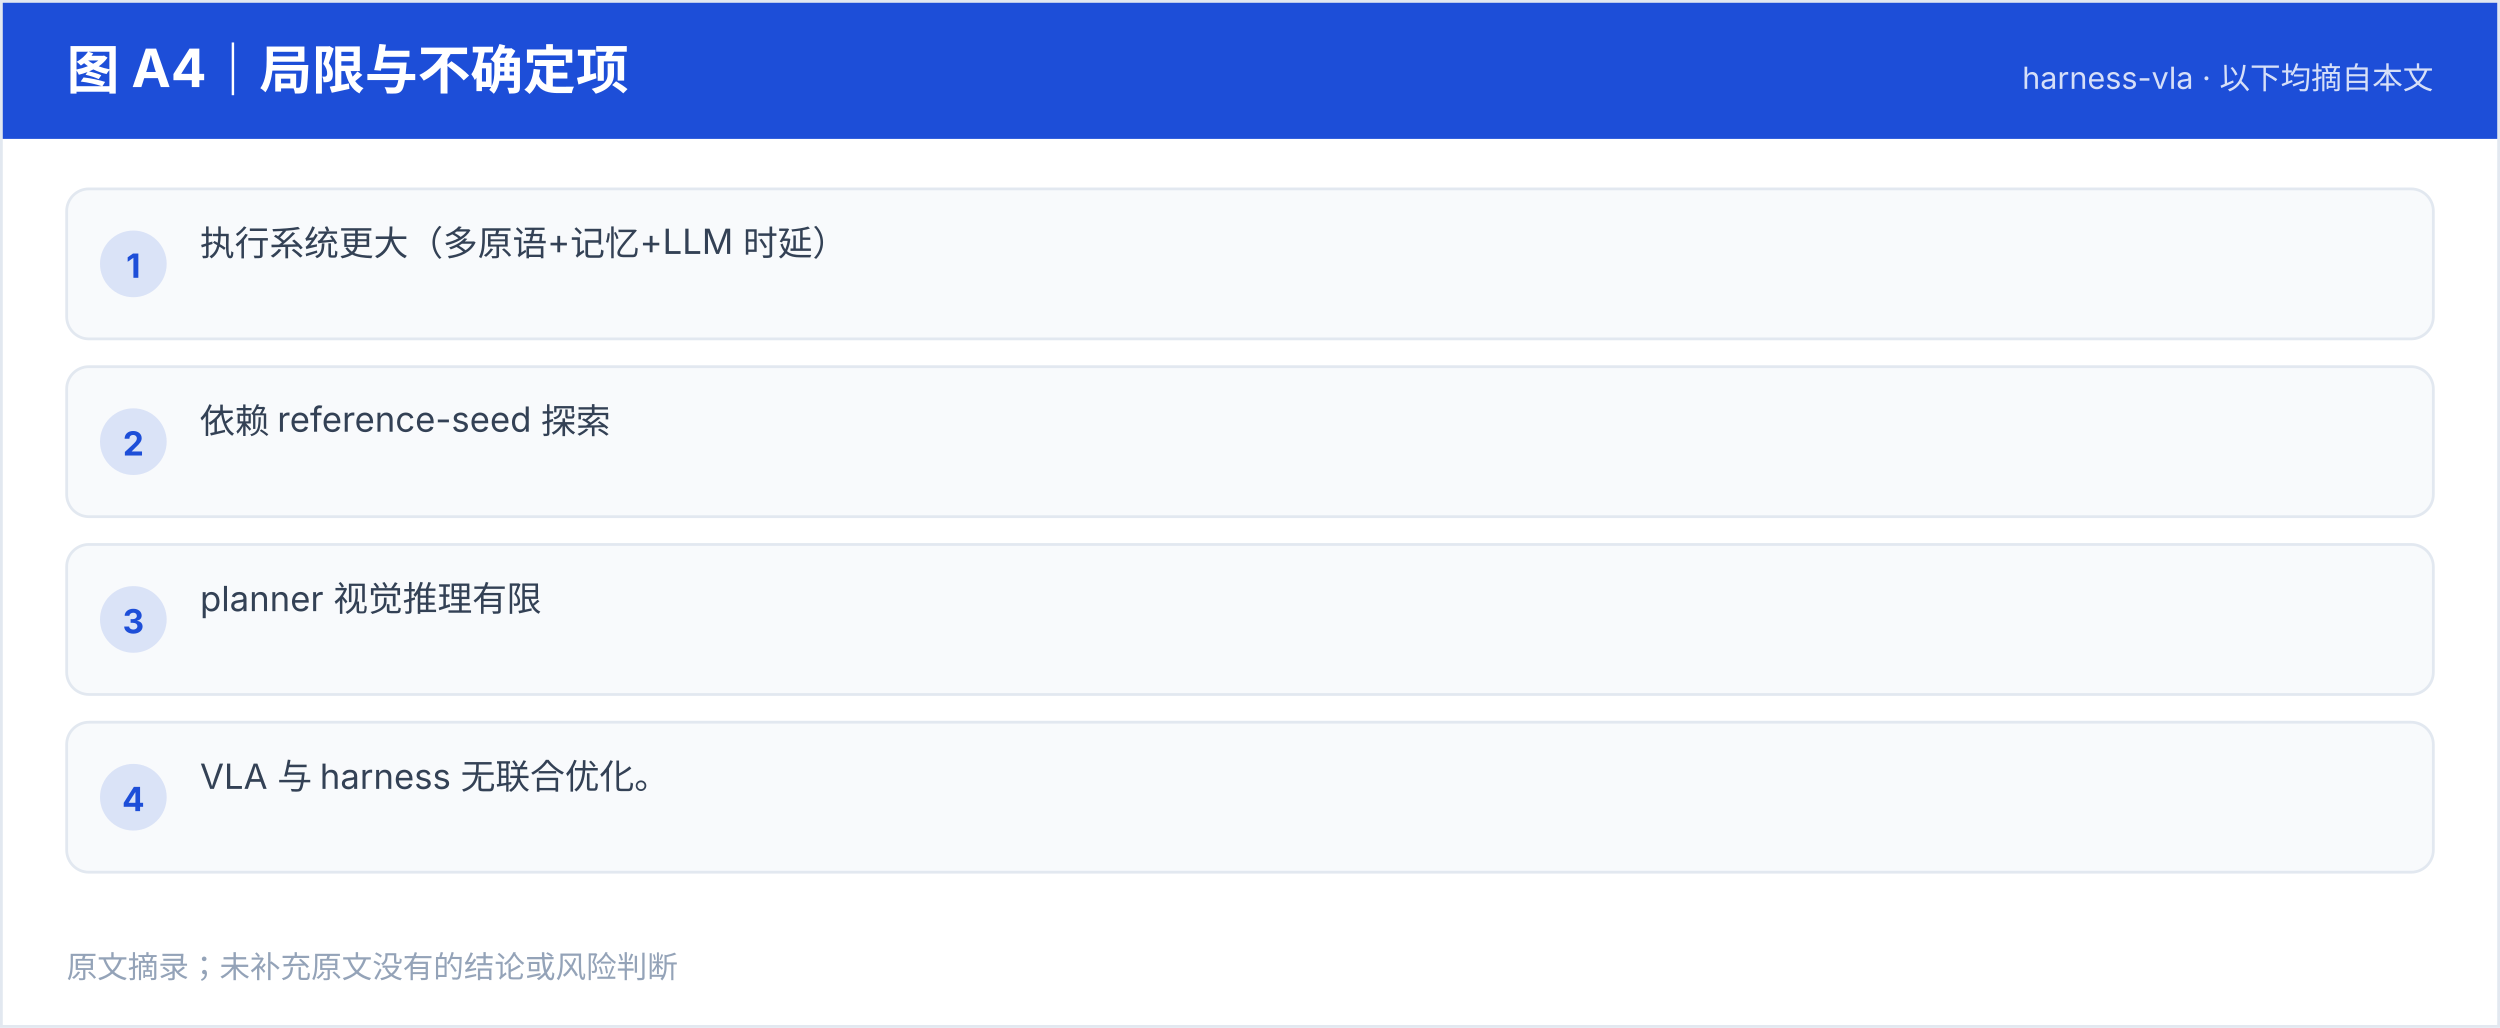
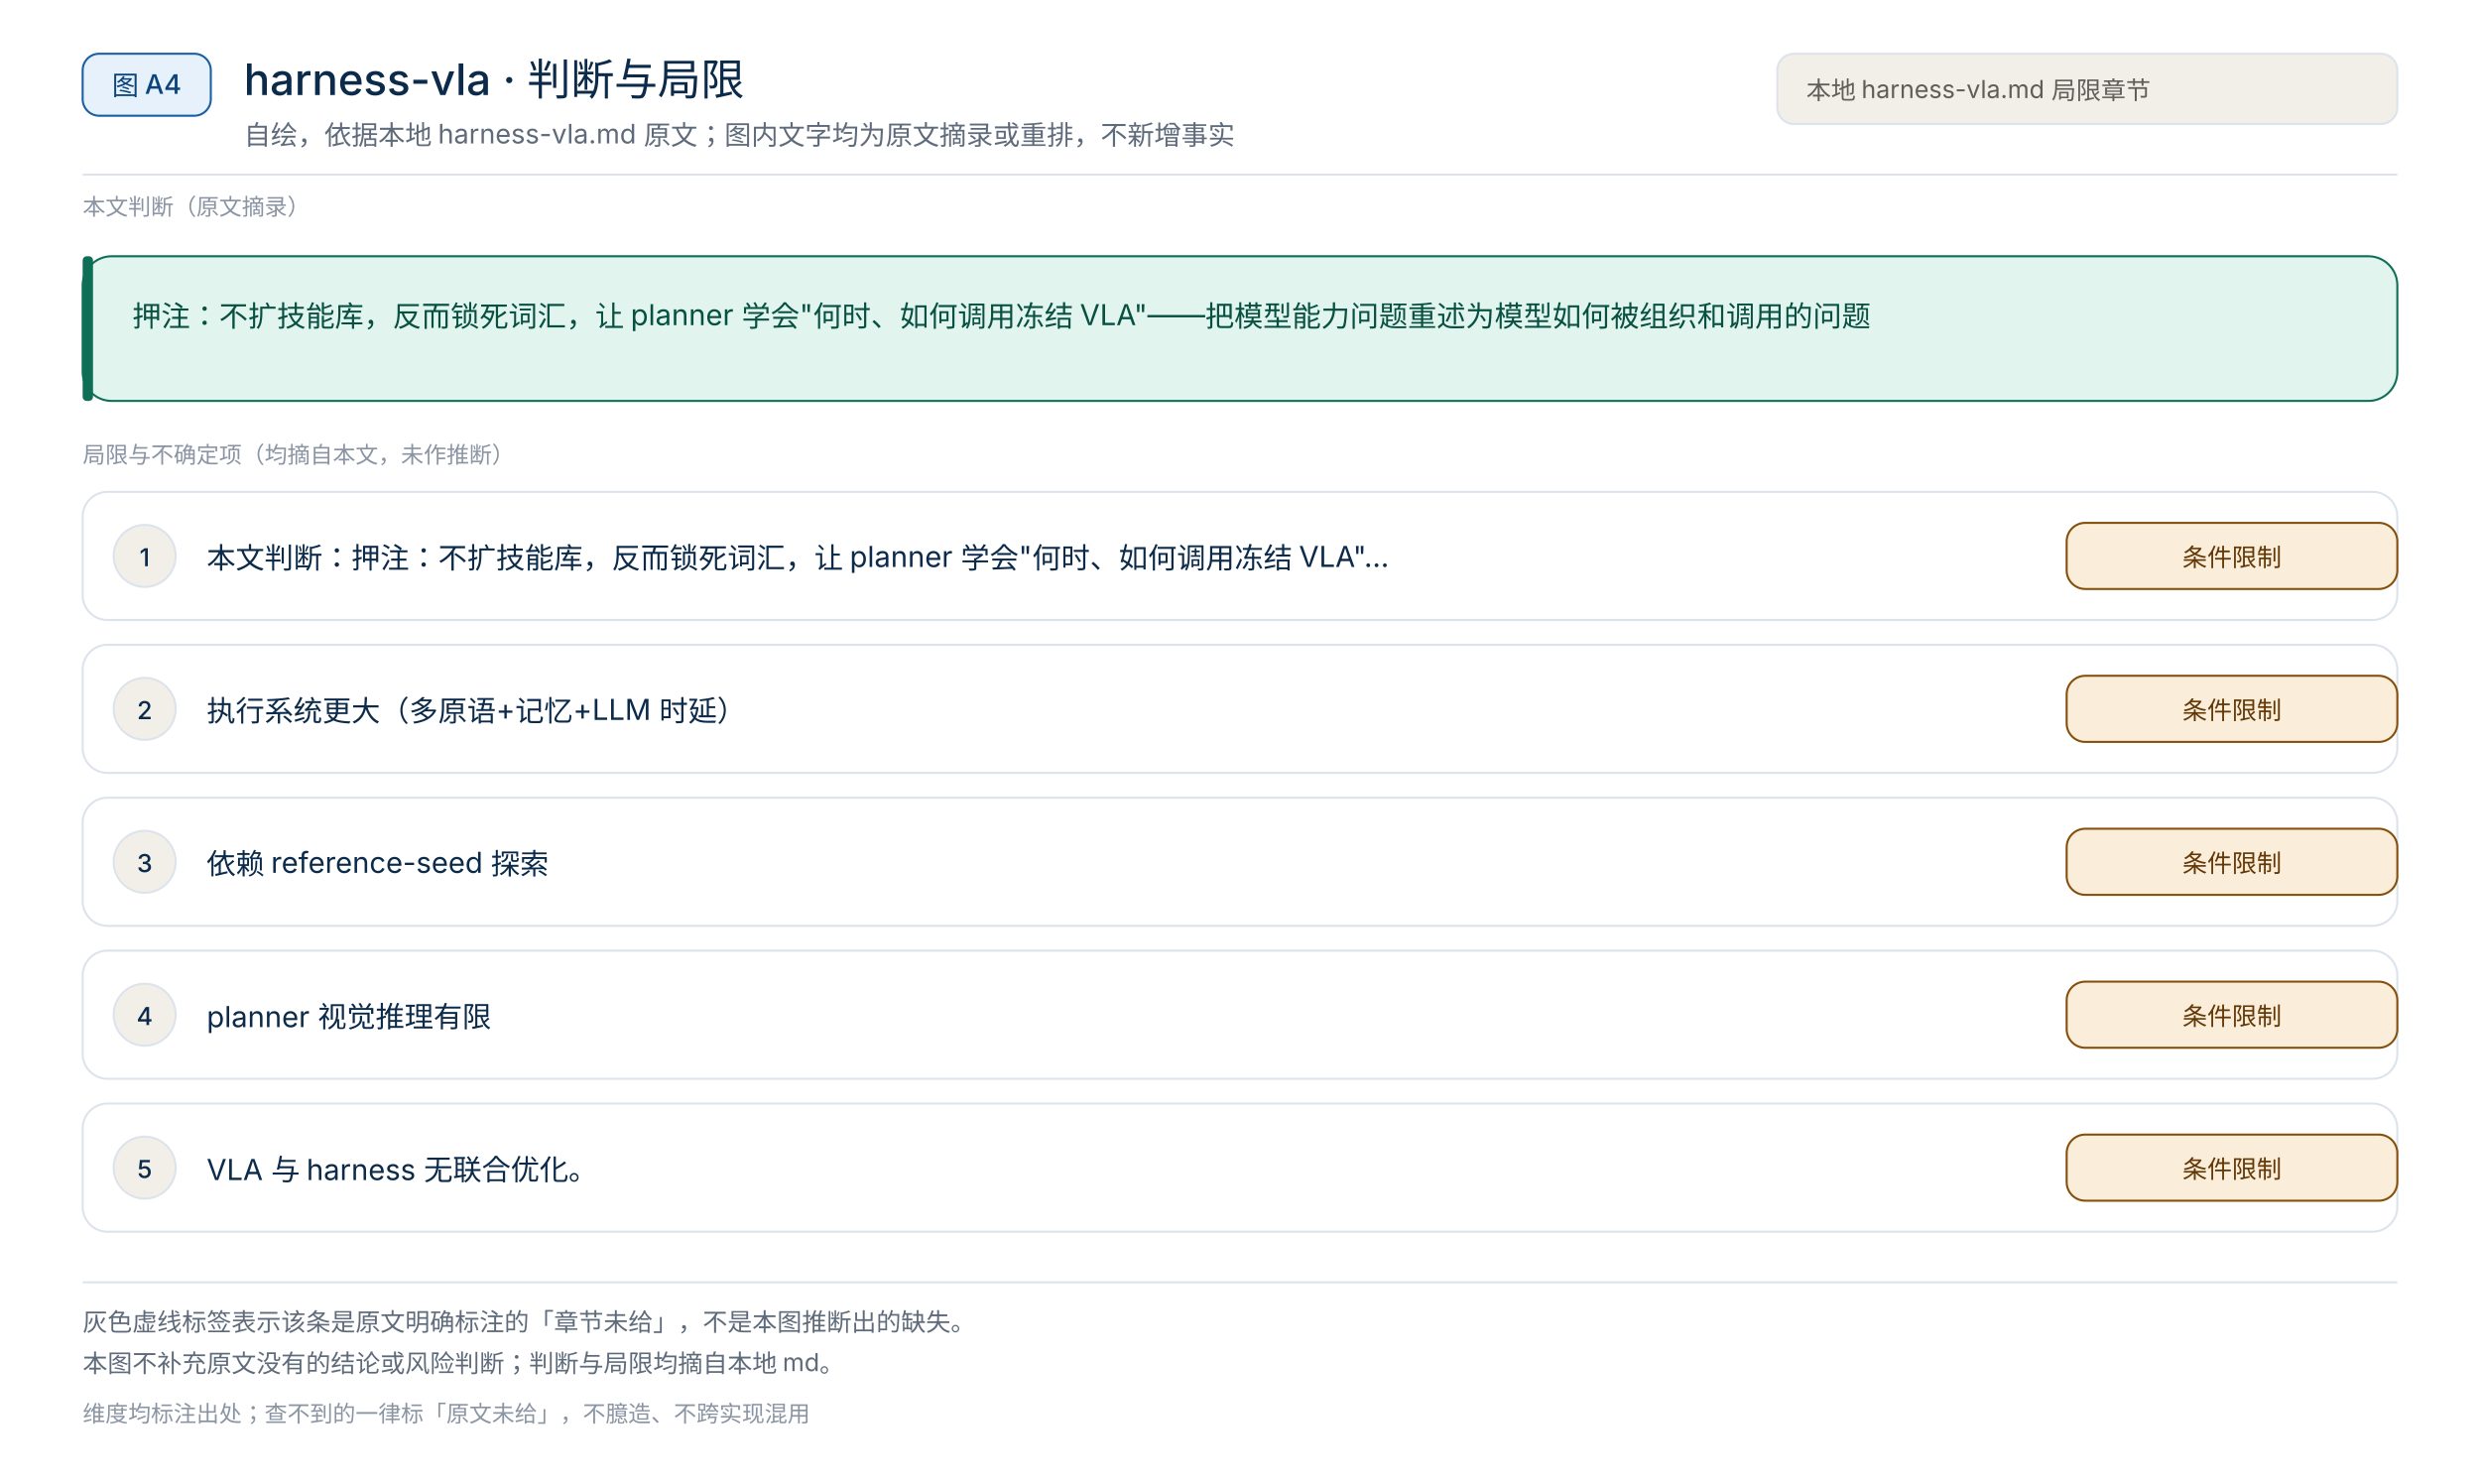
- <svg xmlns="http://www.w3.org/2000/svg" viewBox="0 0 900 370" width="900" height="370" font-family="PingFang SC, -apple-system, BlinkMacSystemFont, Microsoft YaHei, sans-serif">
-   <rect width="900" height="370" fill="#ffffff" />
-   <rect x="0" y="0" width="900" height="50" fill="#1d4ed8" />
-   <text x="24" y="32" font-size="19" fill="#ffffff" font-weight="700" text-anchor="start">图 A4｜局限与不确定项</text>
-   <text x="876" y="32" font-size="11" fill="#ffffff" font-weight="400" text-anchor="end" opacity="0.82">harness-vla · 以下均摘自本文</text>
-   <rect x="24" y="68" width="852" height="54" rx="8" fill="#f8fafc" stroke="#e2e8f0" />
-   <circle cx="48" cy="95" r="12" fill="#1d4ed8" opacity="0.14" />
-   <text x="48" y="100" font-size="12" fill="#1d4ed8" font-weight="700" text-anchor="middle">1</text>
-   <text x="72" y="92" font-size="12.5" fill="#334155" font-weight="400" text-anchor="start">执行系统更大（多原语+记忆+LLM 时延）</text>
-   <rect x="24" y="132" width="852" height="54" rx="8" fill="#f8fafc" stroke="#e2e8f0" />
-   <circle cx="48" cy="159" r="12" fill="#1d4ed8" opacity="0.14" />
-   <text x="48" y="164" font-size="12" fill="#1d4ed8" font-weight="700" text-anchor="middle">2</text>
-   <text x="72" y="156" font-size="12.5" fill="#334155" font-weight="400" text-anchor="start">依赖 reference-seed 探索</text>
-   <rect x="24" y="196" width="852" height="54" rx="8" fill="#f8fafc" stroke="#e2e8f0" />
-   <circle cx="48" cy="223" r="12" fill="#1d4ed8" opacity="0.14" />
-   <text x="48" y="228" font-size="12" fill="#1d4ed8" font-weight="700" text-anchor="middle">3</text>
-   <text x="72" y="220" font-size="12.5" fill="#334155" font-weight="400" text-anchor="start">planner 视觉推理有限</text>
-   <rect x="24" y="260" width="852" height="54" rx="8" fill="#f8fafc" stroke="#e2e8f0" />
-   <circle cx="48" cy="287" r="12" fill="#1d4ed8" opacity="0.14" />
-   <text x="48" y="292" font-size="12" fill="#1d4ed8" font-weight="700" text-anchor="middle">4</text>
-   <text x="72" y="284" font-size="12.5" fill="#334155" font-weight="400" text-anchor="start">VLA 与 harness 无联合优化。</text>
-   <text x="24" y="352" font-size="11" fill="#94a3b8" font-weight="400" text-anchor="start">原文摘录；未补充原文没有的结论或风险判断</text>
-   <rect x="0.5" y="0.5" width="899" height="369" fill="none" stroke="#e2e8f0" />
+ <svg xmlns="http://www.w3.org/2000/svg" width="1200" height="718" viewBox="0 0 1200 718" role="img">
+   <defs>
+     <marker id="arrow" viewBox="0 0 10 10" refX="8" refY="5" markerWidth="6" markerHeight="6" orient="auto-start-reverse">
+       <path d="M2 1L8 5L2 9" fill="none" stroke="#185FA5" stroke-width="1.6" stroke-linecap="round" stroke-linejoin="round" />
+     </marker>
+   </defs>
+   <rect x="0" y="0" width="1200" height="718" rx="0" fill="#FFFFFF" stroke="#FFFFFF" stroke-width="1" />
+   <text x="118" y="46" font-family="-apple-system,BlinkMacSystemFont,'PingFang SC','Microsoft YaHei',sans-serif" font-size="21" font-weight="500" fill="#0C2B4A" text-anchor="start">harness-vla · 判断与局限</text>
+   <text x="118" y="70" font-family="-apple-system,BlinkMacSystemFont,'PingFang SC','Microsoft YaHei',sans-serif" font-size="13" font-weight="400" fill="#5F6B7A" text-anchor="start">自绘，依据本地 harness-vla.md 原文；图内文字均为原文摘录或重排，不新增事实</text>
+   <rect x="40" y="84" width="1120" height="1" rx="0" fill="#DDE3EC" stroke="#DDE3EC" stroke-width="0" />
+   <rect x="860" y="26" width="300" height="34" rx="8" fill="#F1EFE8" stroke="#DDE3EC" stroke-width="1" />
+   <text x="874" y="48" font-family="-apple-system,BlinkMacSystemFont,'PingFang SC','Microsoft YaHei',sans-serif" font-size="12" font-weight="400" fill="#5F5E5A" text-anchor="start">本地 harness-vla.md 局限章节</text>
+   <rect x="40" y="26" width="62" height="30" rx="8" fill="#E6F1FB" stroke="#185FA5" stroke-width="1" />
+   <text x="71" y="46" font-family="-apple-system,BlinkMacSystemFont,'PingFang SC','Microsoft YaHei',sans-serif" font-size="13" font-weight="500" fill="#0C447C" text-anchor="middle">图 A4</text>
+   <text x="40" y="104" font-family="-apple-system,BlinkMacSystemFont,'PingFang SC','Microsoft YaHei',sans-serif" font-size="11" font-weight="400" fill="#8A94A3" text-anchor="start">本文判断（原文摘录）</text>
+   <rect x="40" y="124" width="1120" height="70" rx="14" fill="#E1F5EE" stroke="#0F6E56" stroke-width="1" />
+   <rect x="40" y="124" width="5" height="70" rx="2" fill="#0F6E56" stroke="#0F6E56" stroke-width="0" />
+   <text x="64" y="158" font-family="-apple-system,BlinkMacSystemFont,'PingFang SC','Microsoft YaHei',sans-serif" font-size="14" font-weight="400" fill="#085041" text-anchor="start">押注：不扩技能库，反而锁死词汇，让 planner 学会"何时、如何调用冻结 VLA"——把模型能力问题重述为模型如何被组织和调用的问题</text>
+   <text x="40" y="224" font-family="-apple-system,BlinkMacSystemFont,'PingFang SC','Microsoft YaHei',sans-serif" font-size="11" font-weight="400" fill="#8A94A3" text-anchor="start">局限与不确定项（均摘自本文，未作推断）</text>
+   <rect x="40" y="238" width="1120" height="62" rx="12" fill="#FFFFFF" stroke="#DDE3EC" stroke-width="1" />
+   <circle cx="70" cy="269" r="15" fill="#F1EFE8" stroke="#DDE3EC" stroke-width="1" />
+   <text x="70" y="274" font-family="-apple-system,BlinkMacSystemFont,'PingFang SC','Microsoft YaHei',sans-serif" font-size="12" font-weight="500" fill="#0C2B4A" text-anchor="middle">1</text>
+   <text x="100" y="275" font-family="-apple-system,BlinkMacSystemFont,'PingFang SC','Microsoft YaHei',sans-serif" font-size="14" font-weight="400" fill="#0C2B4A" text-anchor="start">本文判断：押注：不扩技能库，反而锁死词汇，让 planner 学会"何时、如何调用冻结 VLA"…</text>
+   <rect x="1000" y="253" width="160" height="32" rx="9" fill="#FAEEDA" stroke="#854F0B" stroke-width="1" />
+   <text x="1080" y="274" font-family="-apple-system,BlinkMacSystemFont,'PingFang SC','Microsoft YaHei',sans-serif" font-size="12" font-weight="400" fill="#633806" text-anchor="middle">条件限制</text>
+   <rect x="40" y="312" width="1120" height="62" rx="12" fill="#FFFFFF" stroke="#DDE3EC" stroke-width="1" />
+   <circle cx="70" cy="343" r="15" fill="#F1EFE8" stroke="#DDE3EC" stroke-width="1" />
+   <text x="70" y="348" font-family="-apple-system,BlinkMacSystemFont,'PingFang SC','Microsoft YaHei',sans-serif" font-size="12" font-weight="500" fill="#0C2B4A" text-anchor="middle">2</text>
+   <text x="100" y="349" font-family="-apple-system,BlinkMacSystemFont,'PingFang SC','Microsoft YaHei',sans-serif" font-size="14" font-weight="400" fill="#0C2B4A" text-anchor="start">执行系统更大（多原语+记忆+LLM 时延）</text>
+   <rect x="1000" y="327" width="160" height="32" rx="9" fill="#FAEEDA" stroke="#854F0B" stroke-width="1" />
+   <text x="1080" y="348" font-family="-apple-system,BlinkMacSystemFont,'PingFang SC','Microsoft YaHei',sans-serif" font-size="12" font-weight="400" fill="#633806" text-anchor="middle">条件限制</text>
+   <rect x="40" y="386" width="1120" height="62" rx="12" fill="#FFFFFF" stroke="#DDE3EC" stroke-width="1" />
+   <circle cx="70" cy="417" r="15" fill="#F1EFE8" stroke="#DDE3EC" stroke-width="1" />
+   <text x="70" y="422" font-family="-apple-system,BlinkMacSystemFont,'PingFang SC','Microsoft YaHei',sans-serif" font-size="12" font-weight="500" fill="#0C2B4A" text-anchor="middle">3</text>
+   <text x="100" y="423" font-family="-apple-system,BlinkMacSystemFont,'PingFang SC','Microsoft YaHei',sans-serif" font-size="14" font-weight="400" fill="#0C2B4A" text-anchor="start">依赖 reference-seed 探索</text>
+   <rect x="1000" y="401" width="160" height="32" rx="9" fill="#FAEEDA" stroke="#854F0B" stroke-width="1" />
+   <text x="1080" y="422" font-family="-apple-system,BlinkMacSystemFont,'PingFang SC','Microsoft YaHei',sans-serif" font-size="12" font-weight="400" fill="#633806" text-anchor="middle">条件限制</text>
+   <rect x="40" y="460" width="1120" height="62" rx="12" fill="#FFFFFF" stroke="#DDE3EC" stroke-width="1" />
+   <circle cx="70" cy="491" r="15" fill="#F1EFE8" stroke="#DDE3EC" stroke-width="1" />
+   <text x="70" y="496" font-family="-apple-system,BlinkMacSystemFont,'PingFang SC','Microsoft YaHei',sans-serif" font-size="12" font-weight="500" fill="#0C2B4A" text-anchor="middle">4</text>
+   <text x="100" y="497" font-family="-apple-system,BlinkMacSystemFont,'PingFang SC','Microsoft YaHei',sans-serif" font-size="14" font-weight="400" fill="#0C2B4A" text-anchor="start">planner 视觉推理有限</text>
+   <rect x="1000" y="475" width="160" height="32" rx="9" fill="#FAEEDA" stroke="#854F0B" stroke-width="1" />
+   <text x="1080" y="496" font-family="-apple-system,BlinkMacSystemFont,'PingFang SC','Microsoft YaHei',sans-serif" font-size="12" font-weight="400" fill="#633806" text-anchor="middle">条件限制</text>
+   <rect x="40" y="534" width="1120" height="62" rx="12" fill="#FFFFFF" stroke="#DDE3EC" stroke-width="1" />
+   <circle cx="70" cy="565" r="15" fill="#F1EFE8" stroke="#DDE3EC" stroke-width="1" />
+   <text x="70" y="570" font-family="-apple-system,BlinkMacSystemFont,'PingFang SC','Microsoft YaHei',sans-serif" font-size="12" font-weight="500" fill="#0C2B4A" text-anchor="middle">5</text>
+   <text x="100" y="571" font-family="-apple-system,BlinkMacSystemFont,'PingFang SC','Microsoft YaHei',sans-serif" font-size="14" font-weight="400" fill="#0C2B4A" text-anchor="start">VLA 与 harness 无联合优化。</text>
+   <rect x="1000" y="549" width="160" height="32" rx="9" fill="#FAEEDA" stroke="#854F0B" stroke-width="1" />
+   <text x="1080" y="570" font-family="-apple-system,BlinkMacSystemFont,'PingFang SC','Microsoft YaHei',sans-serif" font-size="12" font-weight="400" fill="#633806" text-anchor="middle">条件限制</text>
+   <rect x="40" y="620" width="1120" height="1" rx="0" fill="#DDE3EC" stroke="#DDE3EC" stroke-width="0" />
+   <text x="40" y="644" font-family="-apple-system,BlinkMacSystemFont,'PingFang SC','Microsoft YaHei',sans-serif" font-size="12" font-weight="400" fill="#5F6B7A" text-anchor="start">灰色虚线标签表示该条是原文明确标注的「章节未给」，不是本图推断出的缺失。</text>
+   <text x="40" y="664" font-family="-apple-system,BlinkMacSystemFont,'PingFang SC','Microsoft YaHei',sans-serif" font-size="12" font-weight="400" fill="#5F6B7A" text-anchor="start">本图不补充原文没有的结论或风险判断；判断与局限均摘自本地 md。</text>
+   <text x="40" y="688" font-family="-apple-system,BlinkMacSystemFont,'PingFang SC','Microsoft YaHei',sans-serif" font-size="11" font-weight="400" fill="#8A94A3" text-anchor="start">维度均标注出处；查不到的一律标「原文未给」，不臆造、不跨实现混用</text>
</svg>
